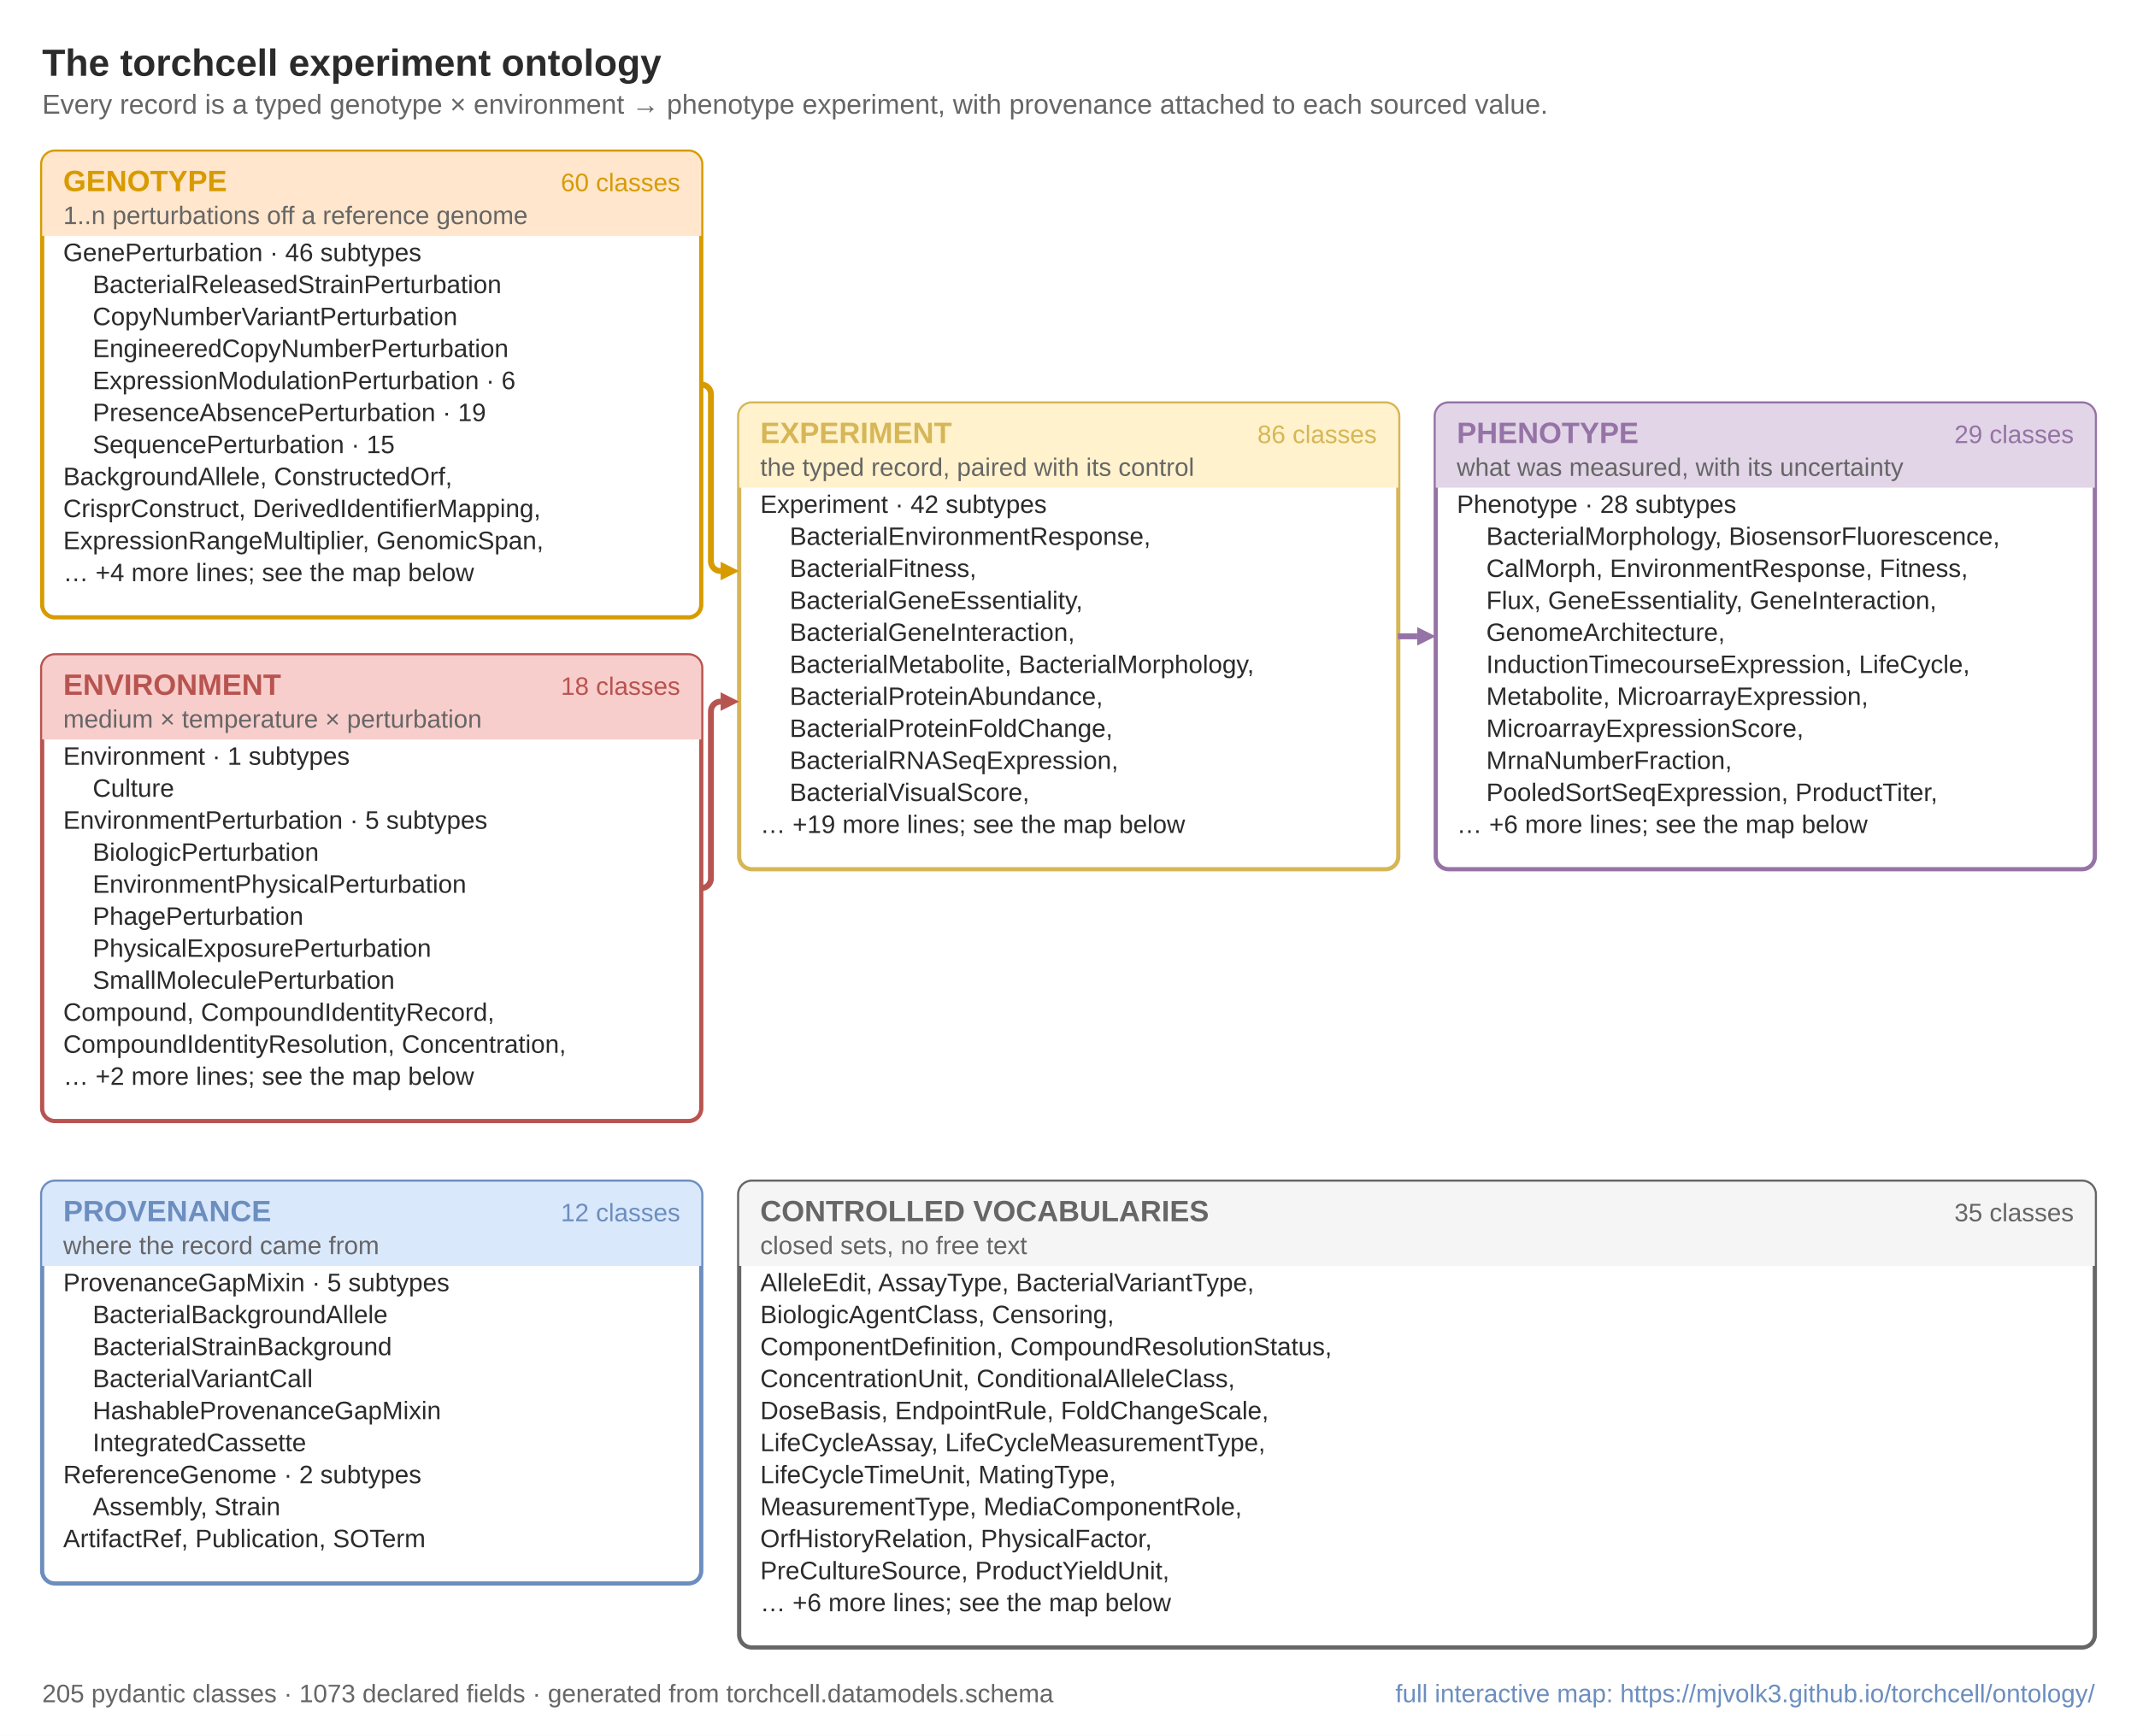
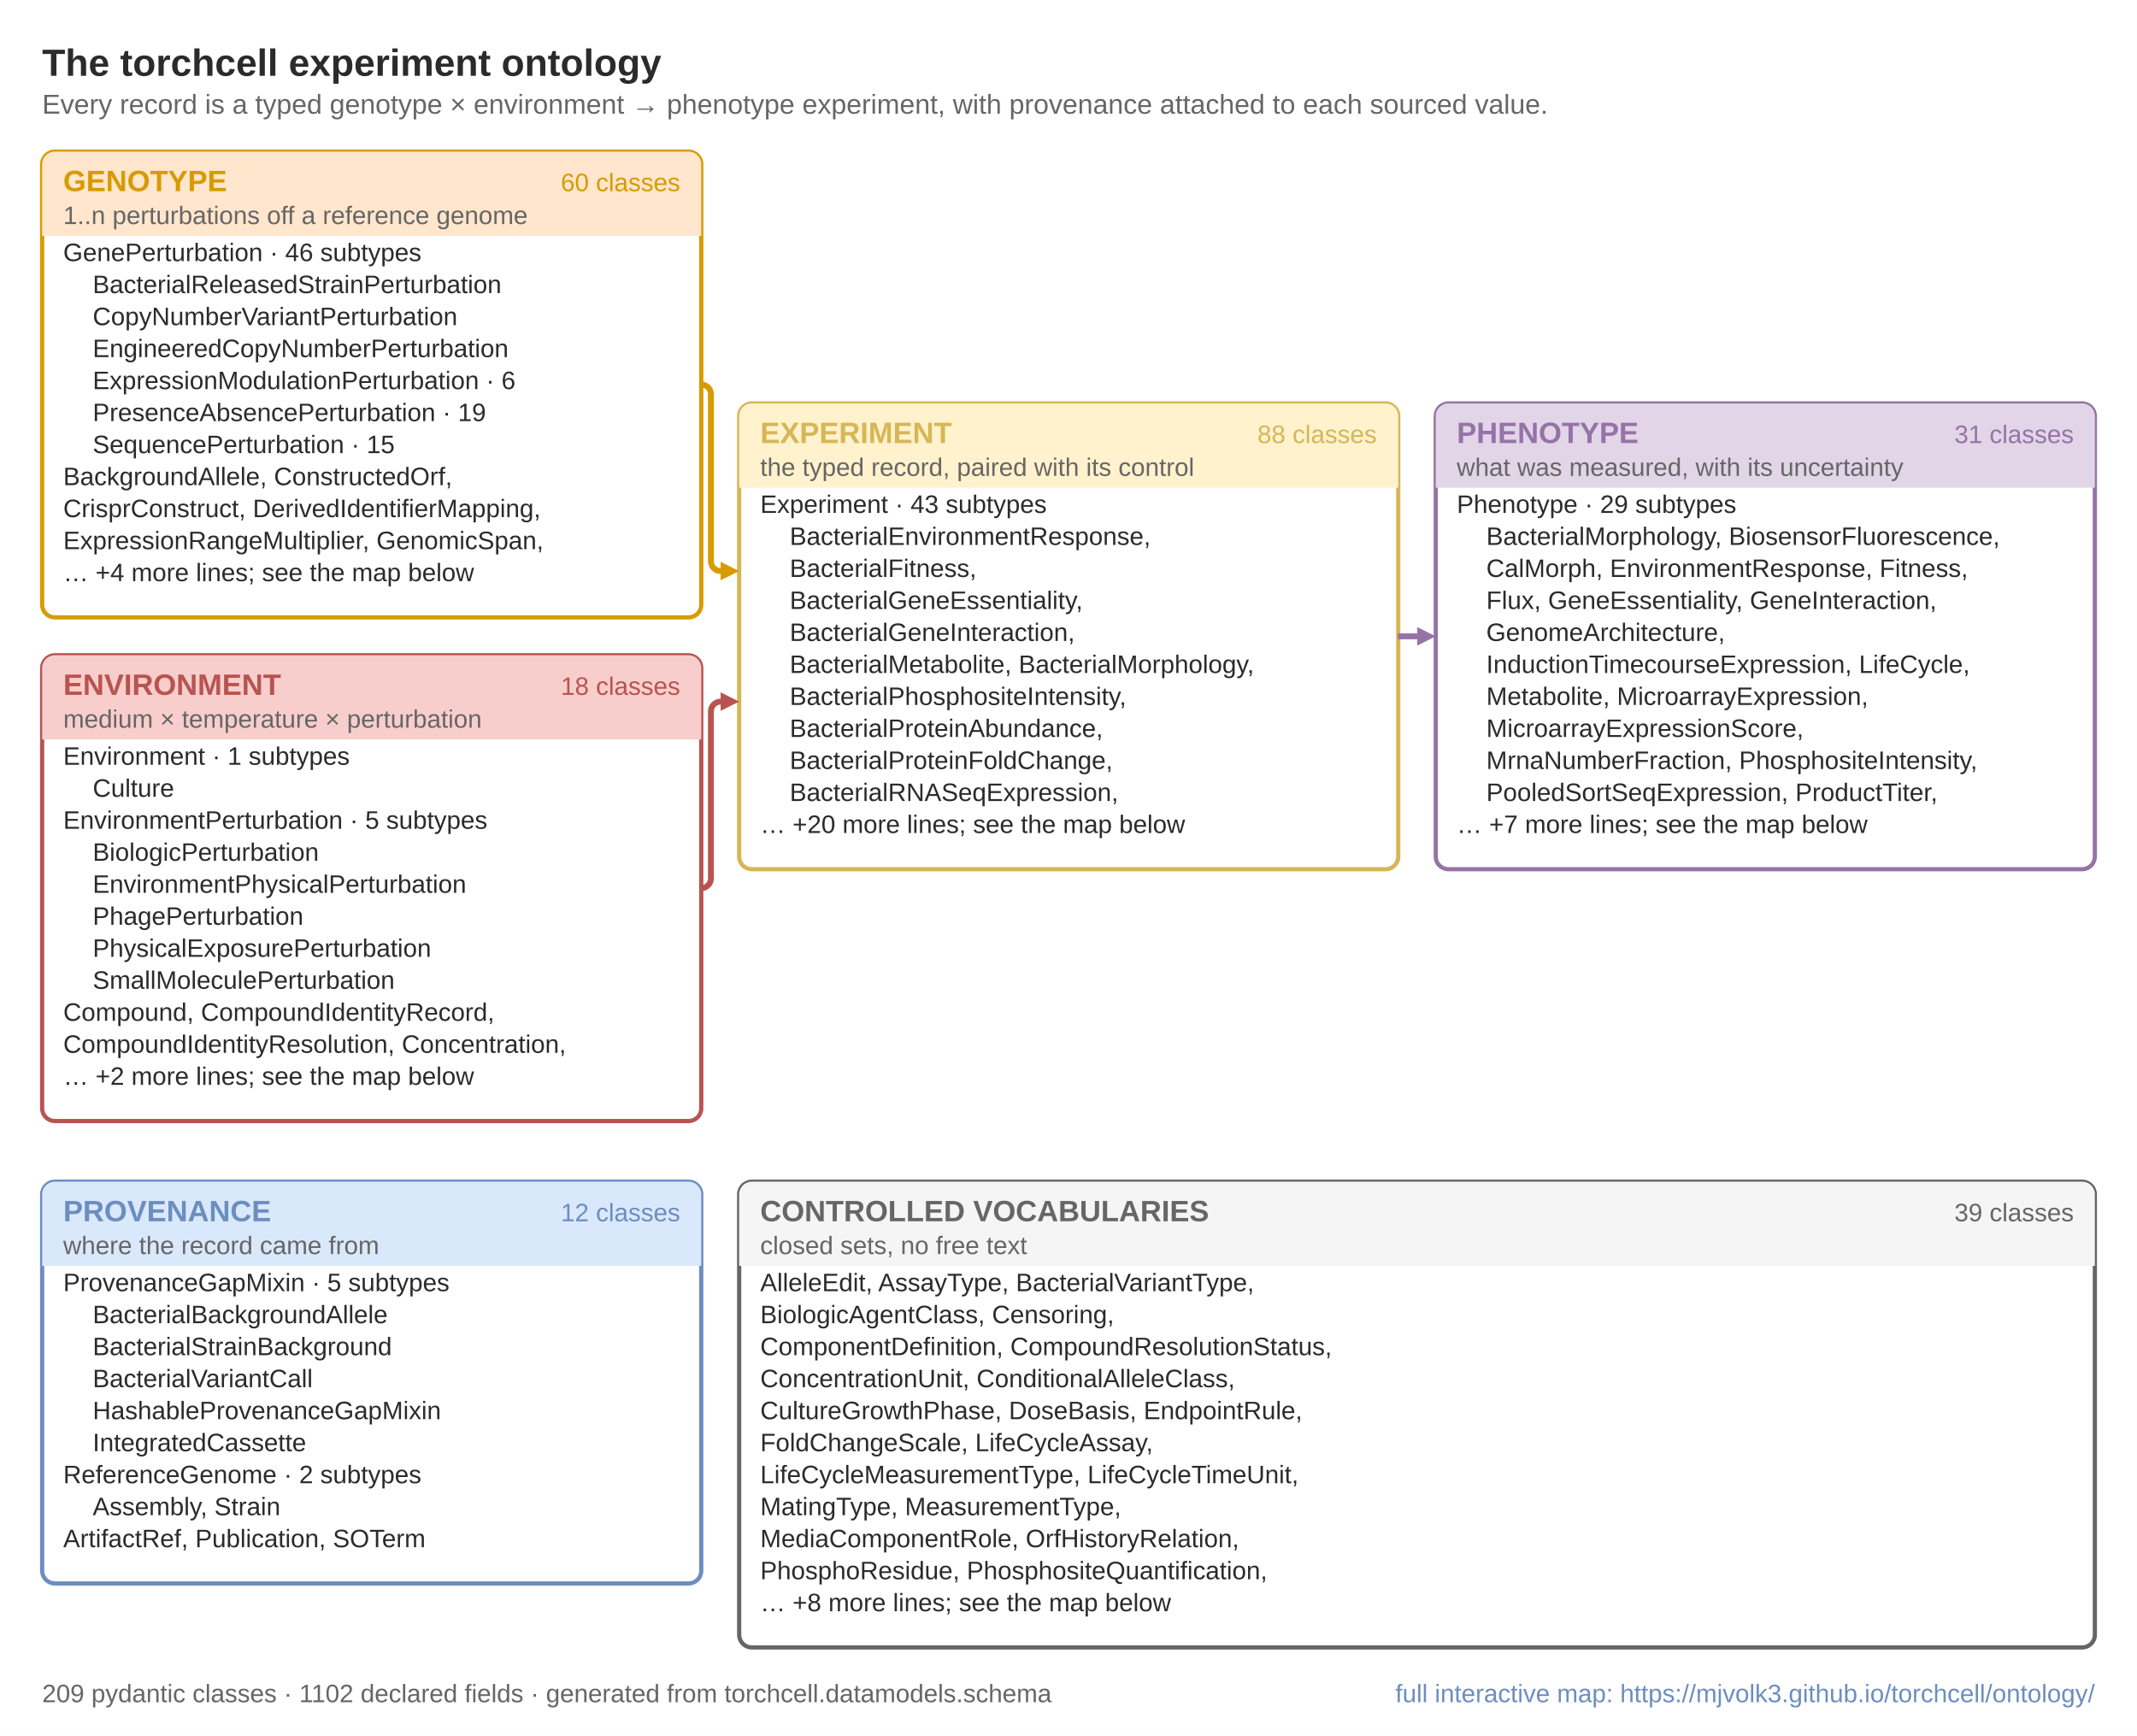
<svg xmlns="http://www.w3.org/2000/svg" width="179.00mm" height="145.41mm" viewBox="0 0 507.4 412.2" font-family="Arial, Helvetica, sans-serif">
  <style>text{font-family:Arial,Helvetica,sans-serif}</style>
  <rect width="100%" height="100%" fill="#FFFFFF" />
  <text x="10.0" y="18.0" font-size="9" font-weight="700" fill="#2B2B2B">The torchcell experiment ontology</text>
  <text x="10.0" y="27.0" font-size="6.5" fill="#666666">Every record is a typed genotype × environment → phenotype experiment, with provenance attached to each sourced value.</text>
  <rect x="10.0" y="36.0" width="156.5" height="110.6" rx="3" fill="#FFFFFF" stroke="#D79B00" stroke-width="1" />
  <path d="M10.0 39.0 a3 3 0 0 1 3 -3 h150.5 a3 3 0 0 1 3 3 v17.0 h-156.5 Z" fill="#FFE6CC" />
  <text x="15.0" y="45.4" font-size="7" font-weight="700" fill="#D79B00">GENOTYPE</text>
  <text x="161.5" y="45.4" font-size="6" text-anchor="end" fill="#D79B00">60 classes</text>
  <text x="15.0" y="53.2" font-size="6" fill="#666666">1..n perturbations off a reference genome</text>
  <text x="15.0" y="62.0" font-size="6" fill="#2B2B2B">GenePerturbation  ·  46 subtypes</text>
  <text x="22.0" y="69.6" font-size="6" fill="#2B2B2B">BacterialReleasedStrainPerturbation</text>
  <text x="22.0" y="77.2" font-size="6" fill="#2B2B2B">CopyNumberVariantPerturbation</text>
  <text x="22.0" y="84.8" font-size="6" fill="#2B2B2B">EngineeredCopyNumberPerturbation</text>
  <text x="22.0" y="92.4" font-size="6" fill="#2B2B2B">ExpressionModulationPerturbation  ·  6</text>
  <text x="22.0" y="100.0" font-size="6" fill="#2B2B2B">PresenceAbsencePerturbation  ·  19</text>
  <text x="22.0" y="107.6" font-size="6" fill="#2B2B2B">SequencePerturbation  ·  15</text>
  <text x="15.0" y="115.2" font-size="6" fill="#2B2B2B">BackgroundAllele, ConstructedOrf,</text>
  <text x="15.0" y="122.8" font-size="6" fill="#2B2B2B">CrisprConstruct, DerivedIdentifierMapping,</text>
  <text x="15.0" y="130.4" font-size="6" fill="#2B2B2B">ExpressionRangeMultiplier, GenomicSpan,</text>
  <text x="15.0" y="138.0" font-size="6" fill="#2B2B2B">…  +4 more lines; see the map below</text>
  <rect x="10.0" y="155.6" width="156.5" height="110.6" rx="3" fill="#FFFFFF" stroke="#B85450" stroke-width="1" />
  <path d="M10.0 158.6 a3 3 0 0 1 3 -3 h150.5 a3 3 0 0 1 3 3 v17.0 h-156.5 Z" fill="#F8CECC" />
  <text x="15.0" y="165.0" font-size="7" font-weight="700" fill="#B85450">ENVIRONMENT</text>
  <text x="161.5" y="165.0" font-size="6" text-anchor="end" fill="#B85450">18 classes</text>
  <text x="15.0" y="172.8" font-size="6" fill="#666666">medium × temperature × perturbation</text>
  <text x="15.0" y="181.6" font-size="6" fill="#2B2B2B">Environment  ·  1 subtypes</text>
  <text x="22.0" y="189.2" font-size="6" fill="#2B2B2B">Culture</text>
  <text x="15.0" y="196.8" font-size="6" fill="#2B2B2B">EnvironmentPerturbation  ·  5 subtypes</text>
  <text x="22.0" y="204.4" font-size="6" fill="#2B2B2B">BiologicPerturbation</text>
  <text x="22.0" y="212.0" font-size="6" fill="#2B2B2B">EnvironmentPhysicalPerturbation</text>
  <text x="22.0" y="219.6" font-size="6" fill="#2B2B2B">PhagePerturbation</text>
  <text x="22.0" y="227.2" font-size="6" fill="#2B2B2B">PhysicalExposurePerturbation</text>
  <text x="22.0" y="234.8" font-size="6" fill="#2B2B2B">SmallMoleculePerturbation</text>
  <text x="15.0" y="242.4" font-size="6" fill="#2B2B2B">Compound, CompoundIdentityRecord,</text>
  <text x="15.0" y="250.0" font-size="6" fill="#2B2B2B">CompoundIdentityResolution, Concentration,</text>
  <text x="15.0" y="257.6" font-size="6" fill="#2B2B2B">…  +2 more lines; see the map below</text>
  <rect x="175.5" y="95.8" width="156.5" height="110.6" rx="3" fill="#FFFFFF" stroke="#D6B656" stroke-width="1" />
  <path d="M175.5 98.8 a3 3 0 0 1 3 -3 h150.5 a3 3 0 0 1 3 3 v17.0 h-156.5 Z" fill="#FFF2CC" />
  <text x="180.5" y="105.2" font-size="7" font-weight="700" fill="#D6B656">EXPERIMENT</text>
-   <text x="326.9" y="105.2" font-size="6" text-anchor="end" fill="#D6B656">86 classes</text>
+   <text x="326.9" y="105.2" font-size="6" text-anchor="end" fill="#D6B656">88 classes</text>
  <text x="180.5" y="113.0" font-size="6" fill="#666666">the typed record, paired with its control</text>
-   <text x="180.5" y="121.8" font-size="6" fill="#2B2B2B">Experiment  ·  42 subtypes</text>
+   <text x="180.5" y="121.8" font-size="6" fill="#2B2B2B">Experiment  ·  43 subtypes</text>
  <text x="187.5" y="129.4" font-size="6" fill="#2B2B2B">BacterialEnvironmentResponse,</text>
  <text x="187.5" y="137.0" font-size="6" fill="#2B2B2B">BacterialFitness,</text>
  <text x="187.5" y="144.6" font-size="6" fill="#2B2B2B">BacterialGeneEssentiality,</text>
  <text x="187.5" y="152.2" font-size="6" fill="#2B2B2B">BacterialGeneInteraction,</text>
  <text x="187.5" y="159.8" font-size="6" fill="#2B2B2B">BacterialMetabolite, BacterialMorphology,</text>
-   <text x="187.5" y="167.4" font-size="6" fill="#2B2B2B">BacterialProteinAbundance,</text>
-   <text x="187.5" y="175.0" font-size="6" fill="#2B2B2B">BacterialProteinFoldChange,</text>
-   <text x="187.5" y="182.6" font-size="6" fill="#2B2B2B">BacterialRNASeqExpression,</text>
-   <text x="187.5" y="190.2" font-size="6" fill="#2B2B2B">BacterialVisualScore,</text>
-   <text x="180.5" y="197.8" font-size="6" fill="#2B2B2B">…  +19 more lines; see the map below</text>
+   <text x="187.5" y="167.4" font-size="6" fill="#2B2B2B">BacterialPhosphositeIntensity,</text>
+   <text x="187.5" y="175.0" font-size="6" fill="#2B2B2B">BacterialProteinAbundance,</text>
+   <text x="187.5" y="182.6" font-size="6" fill="#2B2B2B">BacterialProteinFoldChange,</text>
+   <text x="187.5" y="190.2" font-size="6" fill="#2B2B2B">BacterialRNASeqExpression,</text>
+   <text x="180.5" y="197.8" font-size="6" fill="#2B2B2B">…  +20 more lines; see the map below</text>
  <rect x="340.9" y="95.8" width="156.5" height="110.6" rx="3" fill="#FFFFFF" stroke="#9673A6" stroke-width="1" />
  <path d="M340.9 98.8 a3 3 0 0 1 3 -3 h150.5 a3 3 0 0 1 3 3 v17.0 h-156.5 Z" fill="#E1D5E7" />
  <text x="345.9" y="105.2" font-size="7" font-weight="700" fill="#9673A6">PHENOTYPE</text>
-   <text x="492.4" y="105.2" font-size="6" text-anchor="end" fill="#9673A6">29 classes</text>
+   <text x="492.4" y="105.2" font-size="6" text-anchor="end" fill="#9673A6">31 classes</text>
  <text x="345.9" y="113.0" font-size="6" fill="#666666">what was measured, with its uncertainty</text>
-   <text x="345.9" y="121.8" font-size="6" fill="#2B2B2B">Phenotype  ·  28 subtypes</text>
+   <text x="345.9" y="121.8" font-size="6" fill="#2B2B2B">Phenotype  ·  29 subtypes</text>
  <text x="352.9" y="129.4" font-size="6" fill="#2B2B2B">BacterialMorphology, BiosensorFluorescence,</text>
  <text x="352.9" y="137.0" font-size="6" fill="#2B2B2B">CalMorph, EnvironmentResponse, Fitness,</text>
  <text x="352.9" y="144.6" font-size="6" fill="#2B2B2B">Flux, GeneEssentiality, GeneInteraction,</text>
  <text x="352.9" y="152.2" font-size="6" fill="#2B2B2B">GenomeArchitecture,</text>
  <text x="352.9" y="159.8" font-size="6" fill="#2B2B2B">InductionTimecourseExpression, LifeCycle,</text>
  <text x="352.9" y="167.4" font-size="6" fill="#2B2B2B">Metabolite, MicroarrayExpression,</text>
  <text x="352.9" y="175.0" font-size="6" fill="#2B2B2B">MicroarrayExpressionScore,</text>
-   <text x="352.9" y="182.6" font-size="6" fill="#2B2B2B">MrnaNumberFraction,</text>
+   <text x="352.9" y="182.6" font-size="6" fill="#2B2B2B">MrnaNumberFraction, PhosphositeIntensity,</text>
  <text x="352.9" y="190.2" font-size="6" fill="#2B2B2B">PooledSortSeqExpression, ProductTiter,</text>
-   <text x="345.9" y="197.8" font-size="6" fill="#2B2B2B">…  +6 more lines; see the map below</text>
+   <text x="345.9" y="197.8" font-size="6" fill="#2B2B2B">…  +7 more lines; see the map below</text>
  <rect x="10.0" y="280.6" width="156.5" height="95.4" rx="3" fill="#FFFFFF" stroke="#6C8EBF" stroke-width="1" />
  <path d="M10.0 283.6 a3 3 0 0 1 3 -3 h150.5 a3 3 0 0 1 3 3 v17.0 h-156.5 Z" fill="#DAE8FC" />
  <text x="15.0" y="290.0" font-size="7" font-weight="700" fill="#6C8EBF">PROVENANCE</text>
  <text x="161.5" y="290.0" font-size="6" text-anchor="end" fill="#6C8EBF">12 classes</text>
  <text x="15.0" y="297.8" font-size="6" fill="#666666">where the record came from</text>
  <text x="15.0" y="306.6" font-size="6" fill="#2B2B2B">ProvenanceGapMixin  ·  5 subtypes</text>
  <text x="22.0" y="314.2" font-size="6" fill="#2B2B2B">BacterialBackgroundAllele</text>
  <text x="22.0" y="321.8" font-size="6" fill="#2B2B2B">BacterialStrainBackground</text>
  <text x="22.0" y="329.4" font-size="6" fill="#2B2B2B">BacterialVariantCall</text>
  <text x="22.0" y="337.0" font-size="6" fill="#2B2B2B">HashableProvenanceGapMixin</text>
  <text x="22.0" y="344.6" font-size="6" fill="#2B2B2B">IntegratedCassette</text>
  <text x="15.0" y="352.2" font-size="6" fill="#2B2B2B">ReferenceGenome  ·  2 subtypes</text>
  <text x="22.0" y="359.8" font-size="6" fill="#2B2B2B">Assembly, Strain</text>
  <text x="15.0" y="367.4" font-size="6" fill="#2B2B2B">ArtifactRef, Publication, SOTerm</text>
  <rect x="175.5" y="280.6" width="321.9" height="110.6" rx="3" fill="#FFFFFF" stroke="#666666" stroke-width="1" />
  <path d="M175.5 283.6 a3 3 0 0 1 3 -3 h315.9 a3 3 0 0 1 3 3 v17.0 h-321.9 Z" fill="#F5F5F5" />
  <text x="180.5" y="290.0" font-size="7" font-weight="700" fill="#666666">CONTROLLED VOCABULARIES</text>
-   <text x="492.4" y="290.0" font-size="6" text-anchor="end" fill="#666666">35 classes</text>
+   <text x="492.4" y="290.0" font-size="6" text-anchor="end" fill="#666666">39 classes</text>
  <text x="180.5" y="297.8" font-size="6" fill="#666666">closed sets, no free text</text>
  <text x="180.5" y="306.6" font-size="6" fill="#2B2B2B">AlleleEdit, AssayType, BacterialVariantType,</text>
  <text x="180.5" y="314.2" font-size="6" fill="#2B2B2B">BiologicAgentClass, Censoring,</text>
  <text x="180.5" y="321.8" font-size="6" fill="#2B2B2B">ComponentDefinition, CompoundResolutionStatus,</text>
  <text x="180.5" y="329.4" font-size="6" fill="#2B2B2B">ConcentrationUnit, ConditionalAlleleClass,</text>
-   <text x="180.5" y="337.0" font-size="6" fill="#2B2B2B">DoseBasis, EndpointRule, FoldChangeScale,</text>
-   <text x="180.5" y="344.6" font-size="6" fill="#2B2B2B">LifeCycleAssay, LifeCycleMeasurementType,</text>
-   <text x="180.5" y="352.2" font-size="6" fill="#2B2B2B">LifeCycleTimeUnit, MatingType,</text>
-   <text x="180.5" y="359.8" font-size="6" fill="#2B2B2B">MeasurementType, MediaComponentRole,</text>
-   <text x="180.5" y="367.4" font-size="6" fill="#2B2B2B">OrfHistoryRelation, PhysicalFactor,</text>
-   <text x="180.5" y="375.0" font-size="6" fill="#2B2B2B">PreCultureSource, ProductYieldUnit,</text>
-   <text x="180.5" y="382.6" font-size="6" fill="#2B2B2B">…  +6 more lines; see the map below</text>
+   <text x="180.5" y="337.0" font-size="6" fill="#2B2B2B">CultureGrowthPhase, DoseBasis, EndpointRule,</text>
+   <text x="180.5" y="344.6" font-size="6" fill="#2B2B2B">FoldChangeScale, LifeCycleAssay,</text>
+   <text x="180.5" y="352.2" font-size="6" fill="#2B2B2B">LifeCycleMeasurementType, LifeCycleTimeUnit,</text>
+   <text x="180.5" y="359.8" font-size="6" fill="#2B2B2B">MatingType, MeasurementType,</text>
+   <text x="180.5" y="367.4" font-size="6" fill="#2B2B2B">MediaComponentRole, OrfHistoryRelation,</text>
+   <text x="180.5" y="375.0" font-size="6" fill="#2B2B2B">PhosphoResidue, PhosphositeQuantification,</text>
+   <text x="180.5" y="382.6" font-size="6" fill="#2B2B2B">…  +8 more lines; see the map below</text>
  <path d="M166.5 91.3 H166.5 A2.3 2.3 0 0 1 168.8 93.6 V133.3 A2.3 2.3 0 0 0 171.1 135.6 H171.1" fill="none" stroke="#D79B00" stroke-width="1.4" stroke-linecap="butt" stroke-linejoin="round" />
  <path d="M175.5 135.6 l-4.4 -2.2 v4.4 Z" fill="#D79B00" />
  <path d="M166.5 210.9 H166.5 A2.3 2.3 0 0 0 168.8 208.6 V168.9 A2.3 2.3 0 0 1 171.1 166.6 H171.1" fill="none" stroke="#B85450" stroke-width="1.4" stroke-linecap="butt" stroke-linejoin="round" />
  <path d="M175.5 166.6 l-4.4 -2.2 v4.4 Z" fill="#B85450" />
  <path d="M331.9 151.1 H336.5" fill="none" stroke="#9673A6" stroke-width="1.4" stroke-linecap="butt" stroke-linejoin="round" />
  <path d="M340.9 151.1 l-4.4 -2.2 v4.4 Z" fill="#9673A6" />
-   <text x="10.0" y="404.2" font-size="6" fill="#666666">205 pydantic classes · 1073 declared fields · generated from torchcell.datamodels.schema</text>
+   <text x="10.0" y="404.2" font-size="6" fill="#666666">209 pydantic classes · 1102 declared fields · generated from torchcell.datamodels.schema</text>
  <text x="497.4" y="404.2" font-size="6" text-anchor="end" fill="#6C8EBF">full interactive map: https://mjvolk3.github.io/torchcell/ontology/</text>
</svg>
